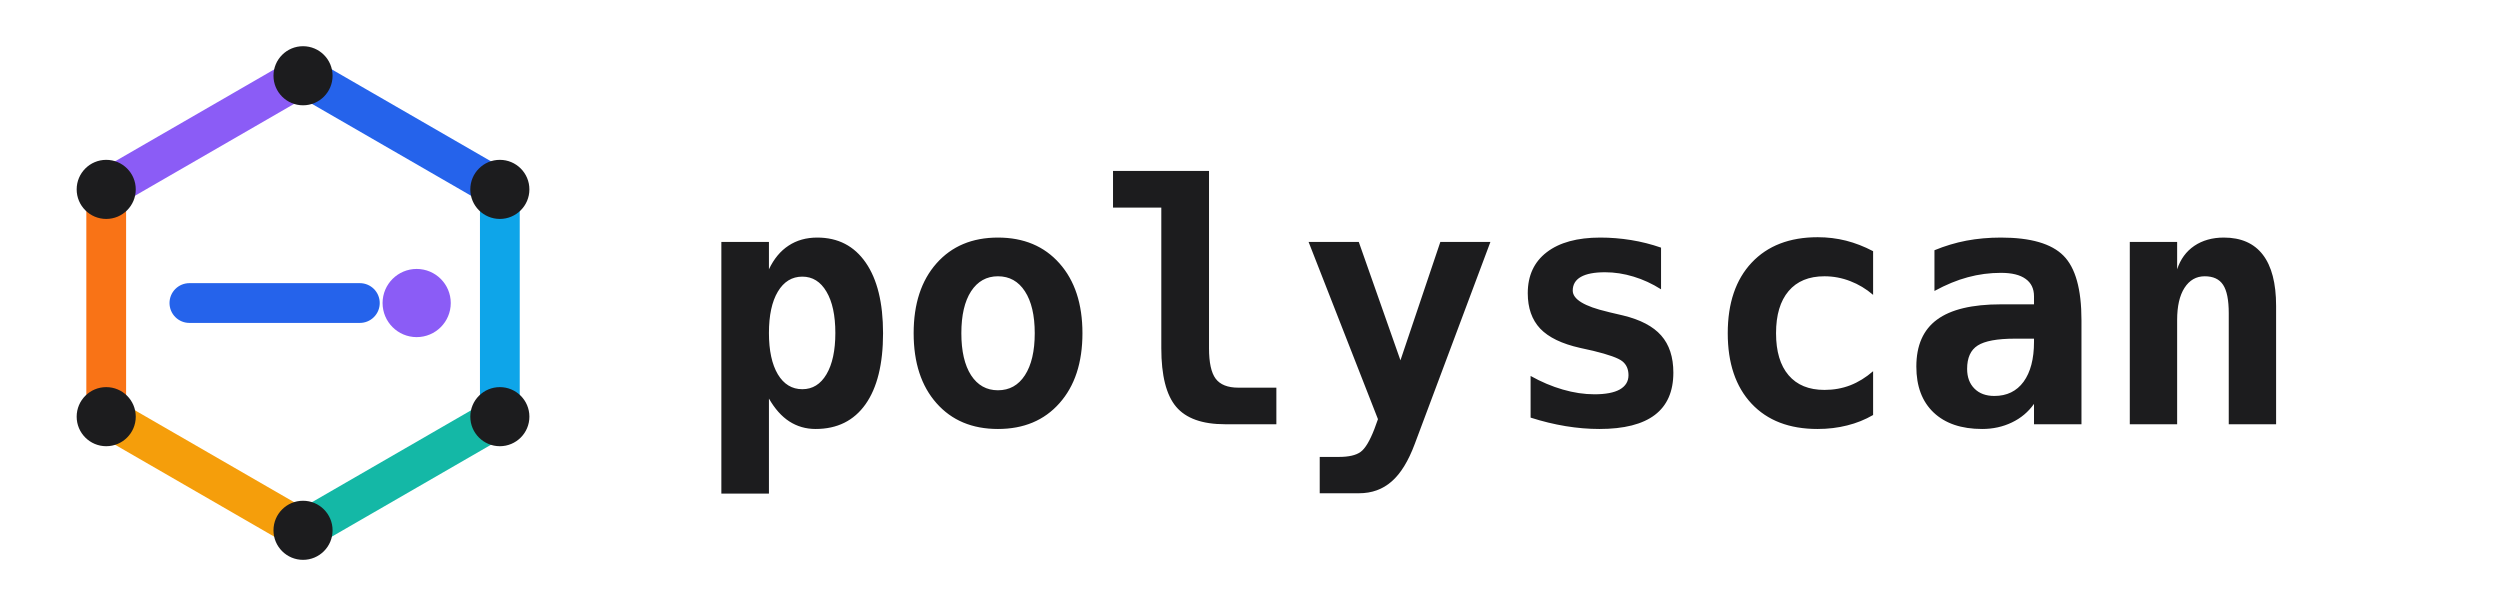
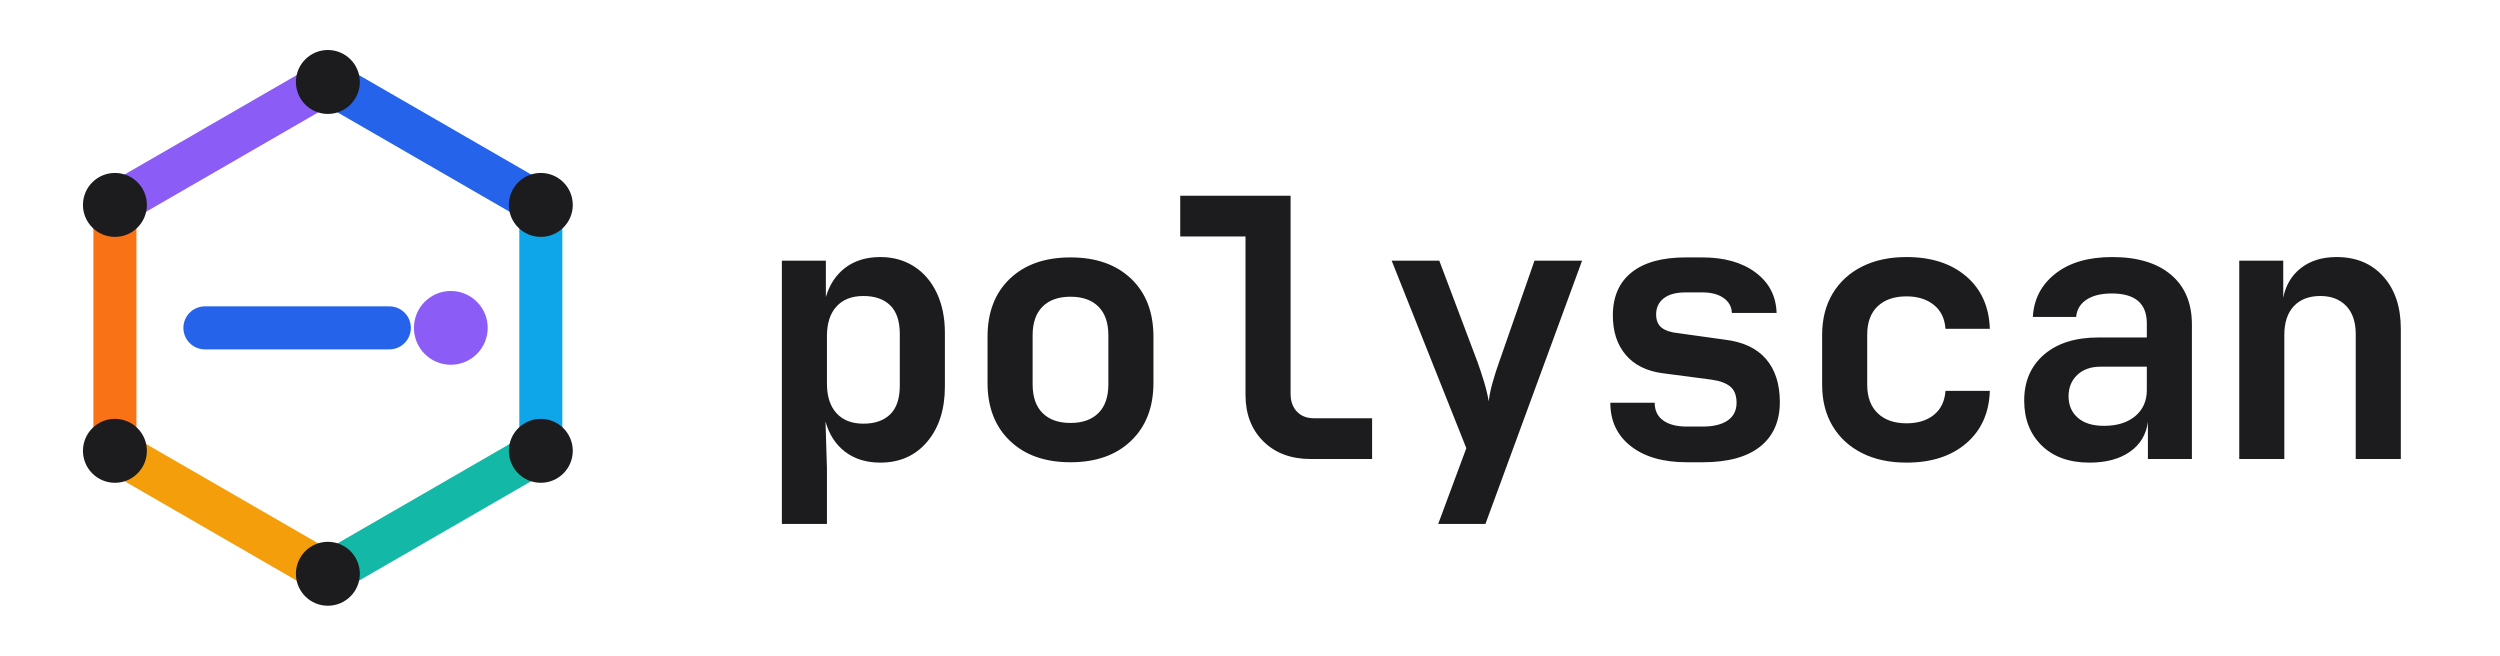
- <svg xmlns="http://www.w3.org/2000/svg" viewBox="0 0 330 80" fill="none">
+ <svg xmlns="http://www.w3.org/2000/svg" viewBox="0 0 305 80" fill="none">
  <g transform="translate(4 4) scale(1.5)">
    <path d="M24.0 4.0L41.32 14.0" stroke="#2563eb" stroke-width="3.5" stroke-linecap="round" />
    <path d="M41.32 14.0L41.32 34.0" stroke="#0ea5e9" stroke-width="3.5" stroke-linecap="round" />
    <path d="M41.32 34.0L24.0 44.0" stroke="#14b8a6" stroke-width="3.5" stroke-linecap="round" />
    <path d="M24.0 44.0L6.68 34.0" stroke="#f59e0b" stroke-width="3.5" stroke-linecap="round" />
    <path d="M6.68 34.0L6.68 14.0" stroke="#f97316" stroke-width="3.5" stroke-linecap="round" />
    <path d="M6.68 14.0L24.0 4.0" stroke="#8b5cf6" stroke-width="3.5" stroke-linecap="round" />
    <circle cx="24.0" cy="4.0" r="2.6" fill="#1c1c1e" />
    <circle cx="41.32" cy="14.0" r="2.6" fill="#1c1c1e" />
    <circle cx="41.32" cy="34.0" r="2.6" fill="#1c1c1e" />
    <circle cx="24.0" cy="44.0" r="2.6" fill="#1c1c1e" />
    <circle cx="6.68" cy="34.0" r="2.6" fill="#1c1c1e" />
    <circle cx="6.68" cy="14.0" r="2.6" fill="#1c1c1e" />
    <path d="M14 24H29" stroke="#2563eb" stroke-width="3.5" stroke-linecap="round" />
    <circle cx="34" cy="24" r="3" fill="#8b5cf6" />
  </g>
-   <text x="92" y="56" font-family="ui-monospace, SFMono-Regular, Menlo, Consolas, monospace" font-size="44" font-weight="700" fill="#1c1c1e">polyscan</text>
+   <path d="M95.388 63.92V31.8H100.756V36.244Q101.416 33.956 103.132 32.658Q104.848 31.36 107.4 31.36Q109.732 31.36 111.514 32.504Q113.296 33.648 114.286 35.738Q115.276 37.828 115.276 40.6V47.156Q115.276 51.336 113.12 53.888Q110.964 56.44 107.4 56.44Q104.848 56.44 103.11 55.12Q101.372 53.8 100.712 51.424L100.888 57.144V63.92ZM105.332 51.688Q107.444 51.688 108.61 50.544Q109.776 49.4 109.776 47.024V40.776Q109.776 38.4 108.61 37.256Q107.444 36.112 105.332 36.112Q103.22 36.112 102.054 37.388Q100.888 38.664 100.888 40.996V46.804Q100.888 49.136 102.054 50.412Q103.22 51.688 105.332 51.688ZM130.6 56.396Q125.936 56.396 123.208 53.778Q120.48 51.16 120.48 46.716V41.084Q120.48 36.596 123.208 34.0Q125.936 31.404 130.6 31.404Q135.264 31.404 137.992 34.0Q140.72 36.596 140.72 41.084V46.716Q140.72 51.16 137.992 53.778Q135.264 56.396 130.6 56.396ZM130.6 51.6Q132.8 51.6 134.01 50.39Q135.22 49.18 135.22 46.892V40.908Q135.22 38.62 134.01 37.41Q132.8 36.2 130.6 36.2Q128.4 36.2 127.19 37.41Q125.98 38.62 125.98 40.908V46.892Q125.98 49.18 127.19 50.39Q128.4 51.6 130.6 51.6ZM159.916 56.0Q156.308 56.0 154.13 53.844Q151.952 51.688 151.952 48.168V28.852H143.988V23.88H157.452V48.036Q157.452 49.4 158.222 50.214Q158.992 51.028 160.312 51.028H167.396V56.0ZM175.46 63.92 178.892 54.68 169.784 31.8H175.592L180.256 44.164Q180.652 45.264 181.048 46.562Q181.444 47.86 181.62 48.96Q181.752 47.86 182.126 46.562Q182.5 45.264 182.896 44.164L187.208 31.8H193.016L181.224 63.92ZM205.788 56.396Q201.476 56.396 198.968 54.438Q196.46 52.48 196.46 49.136H201.872Q201.872 50.544 202.906 51.292Q203.94 52.04 205.788 52.04H207.724Q209.704 52.04 210.782 51.292Q211.86 50.544 211.86 49.136Q211.86 47.816 211.112 47.178Q210.364 46.54 208.824 46.32L202.796 45.528Q199.892 45.132 198.33 43.284Q196.768 41.436 196.768 38.488Q196.768 35.056 199.056 33.23Q201.344 31.404 205.656 31.404H207.68Q211.728 31.404 214.192 33.252Q216.656 35.1 216.744 38.18H211.288Q211.244 37.036 210.276 36.354Q209.308 35.672 207.68 35.672H205.656Q203.896 35.672 202.972 36.398Q202.048 37.124 202.048 38.356Q202.048 39.456 202.73 39.984Q203.412 40.512 204.732 40.644L210.408 41.436Q213.752 41.832 215.446 43.79Q217.14 45.748 217.14 49.048Q217.14 52.568 214.742 54.482Q212.344 56.396 207.724 56.396ZM232.596 56.44Q229.472 56.44 227.162 55.274Q224.852 54.108 223.576 51.974Q222.3 49.84 222.3 46.936V40.864Q222.3 37.96 223.576 35.826Q224.852 33.692 227.162 32.526Q229.472 31.36 232.596 31.36Q237.128 31.36 239.878 33.714Q242.628 36.068 242.76 40.116H237.348Q237.216 38.224 235.918 37.19Q234.62 36.156 232.596 36.156Q230.352 36.156 229.076 37.366Q227.8 38.576 227.8 40.82V46.936Q227.8 49.18 229.076 50.412Q230.352 51.644 232.596 51.644Q234.664 51.644 235.94 50.61Q237.216 49.576 237.348 47.684H242.76Q242.628 51.732 239.878 54.086Q237.128 56.44 232.596 56.44ZM254.916 56.44Q251.22 56.44 249.086 54.35Q246.952 52.26 246.952 48.872Q246.952 45.352 249.372 43.262Q251.792 41.172 256.016 41.172H261.912V39.456Q261.912 35.804 257.644 35.804Q255.708 35.804 254.564 36.552Q253.42 37.3 253.288 38.664H248.008Q248.184 35.408 250.758 33.384Q253.332 31.36 257.688 31.36Q262.308 31.36 264.86 33.516Q267.412 35.672 267.412 39.588V56.0H262.044V51.468Q261.736 53.8 259.844 55.12Q257.952 56.44 254.916 56.44ZM256.676 51.952Q259.096 51.952 260.504 50.764Q261.912 49.576 261.912 47.596V44.736H256.28Q254.476 44.736 253.42 45.748Q252.364 46.76 252.364 48.344Q252.364 49.972 253.486 50.962Q254.608 51.952 256.676 51.952ZM273.188 56.0V31.8H278.556V36.332Q278.996 34.044 280.712 32.702Q282.428 31.36 285.068 31.36Q288.632 31.36 290.766 33.736Q292.9 36.112 292.9 40.116V56.0H287.4V40.776Q287.4 38.532 286.234 37.322Q285.068 36.112 283.088 36.112Q281.02 36.112 279.854 37.344Q278.688 38.576 278.688 40.864V56.0Z" fill="#1c1c1e" />
</svg>
